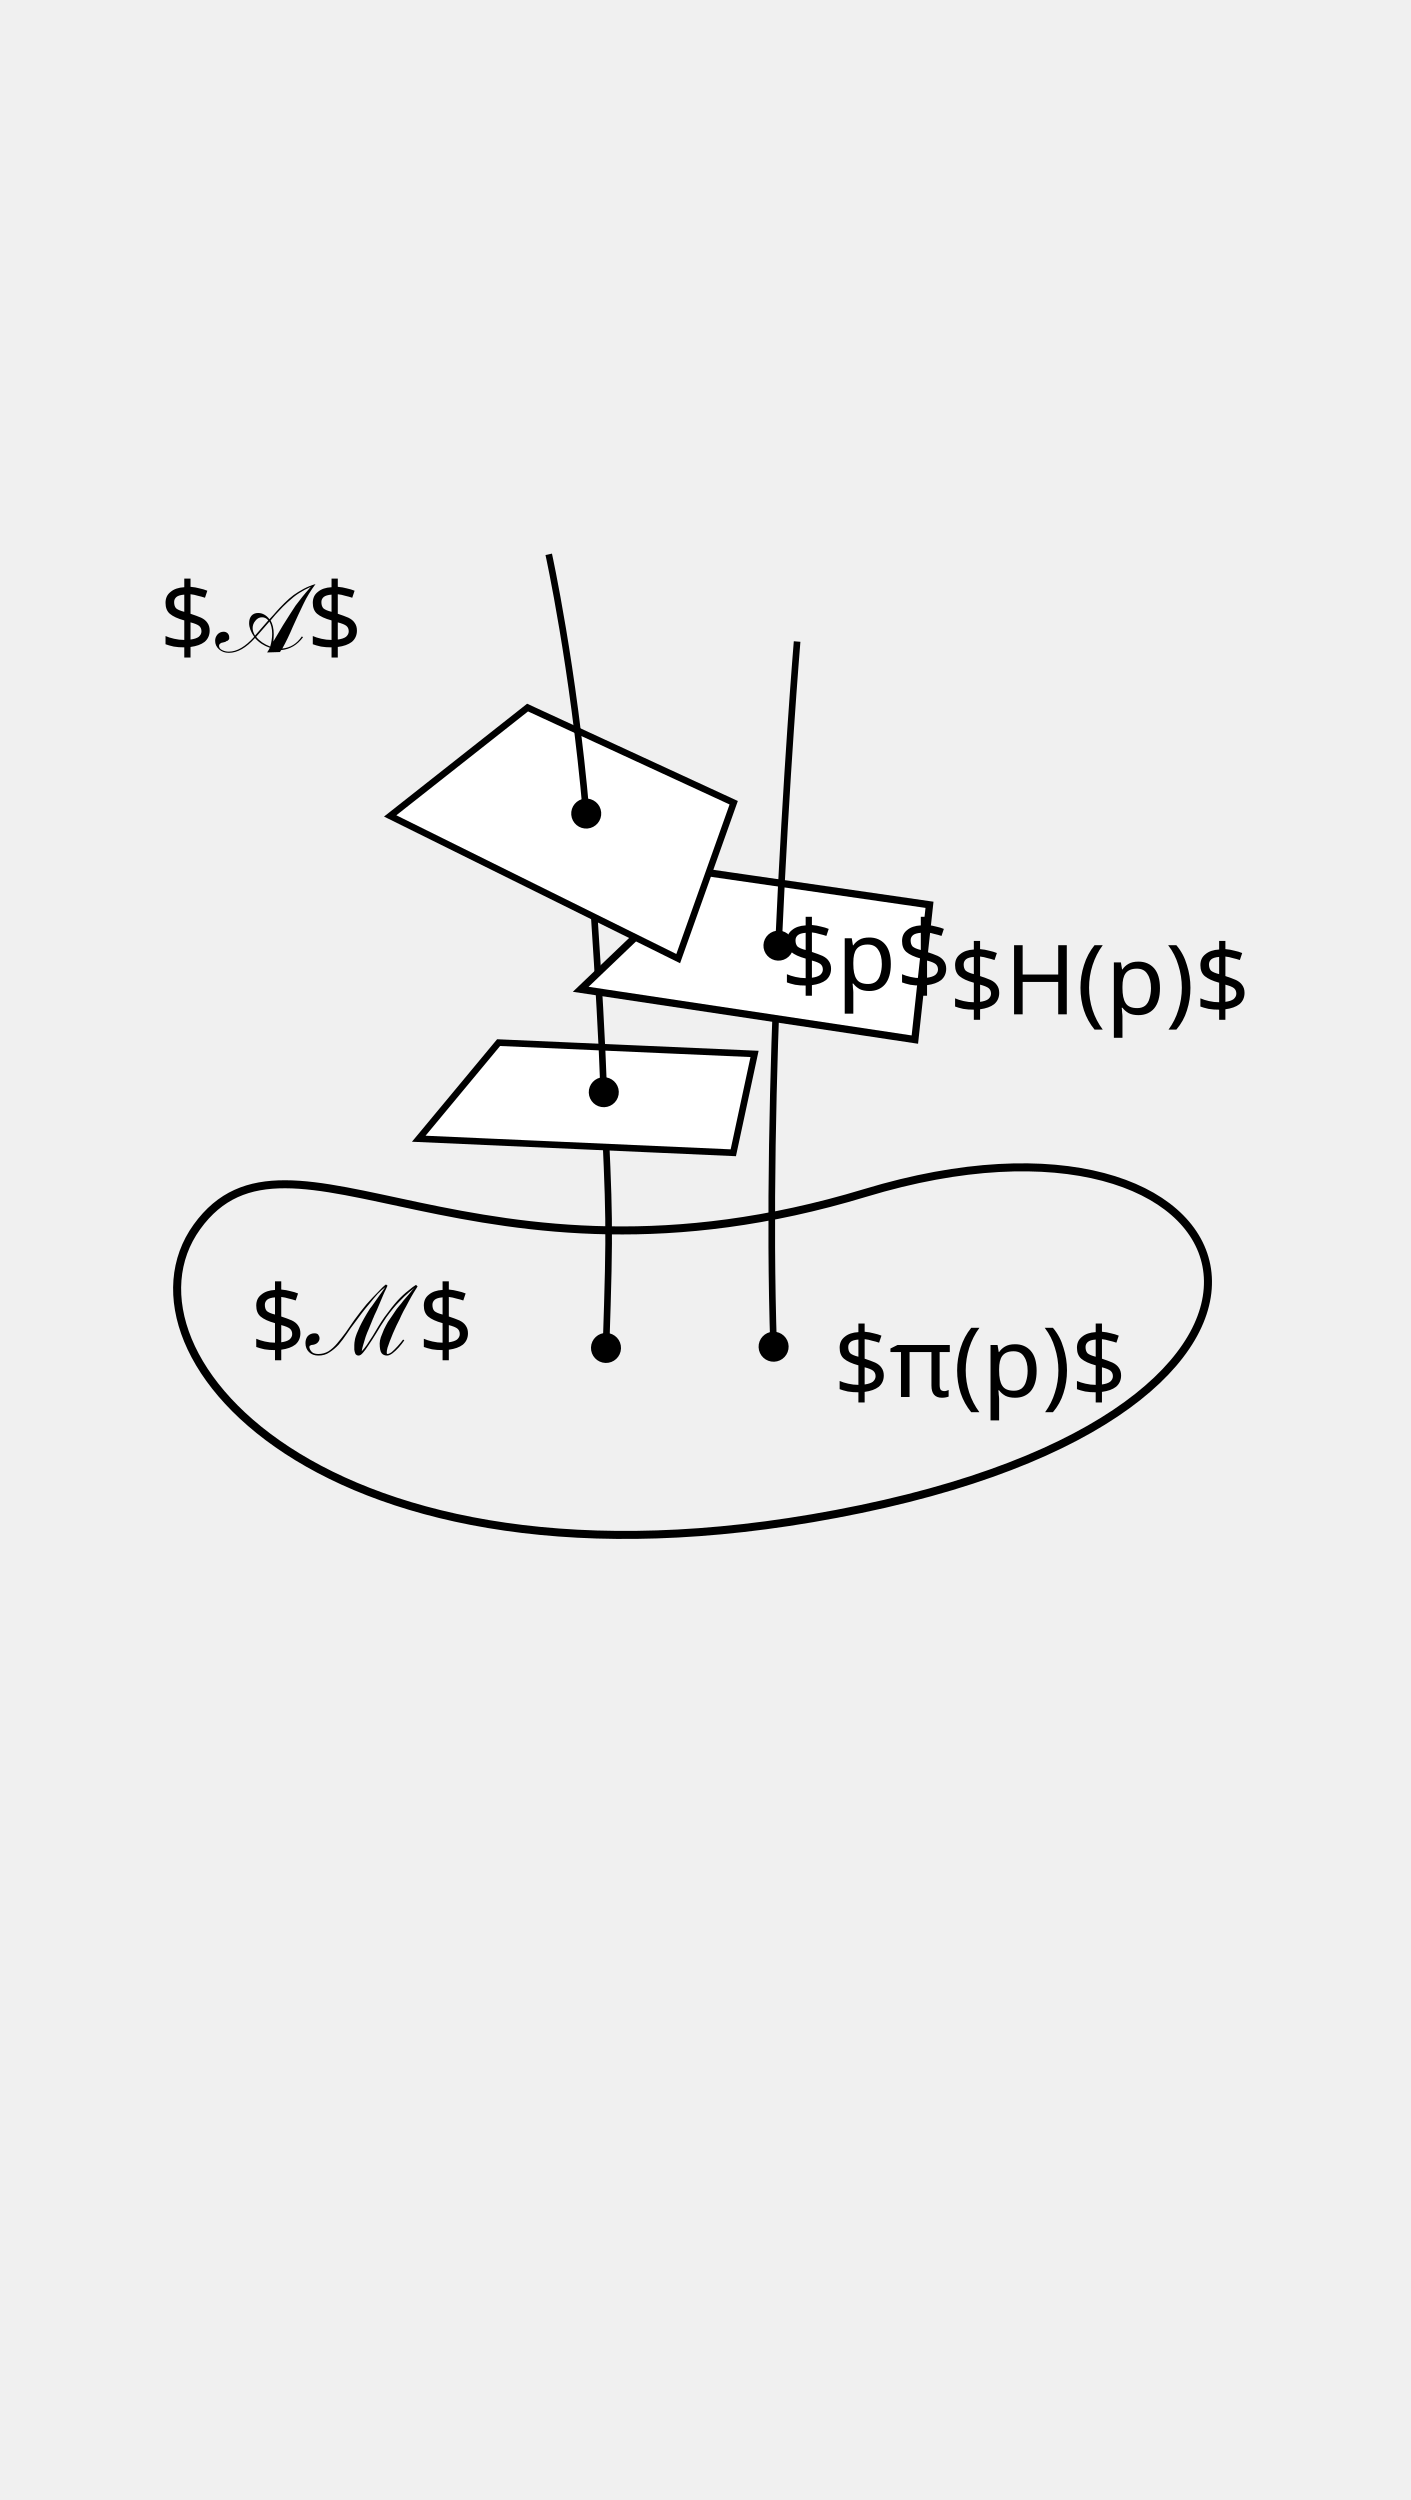
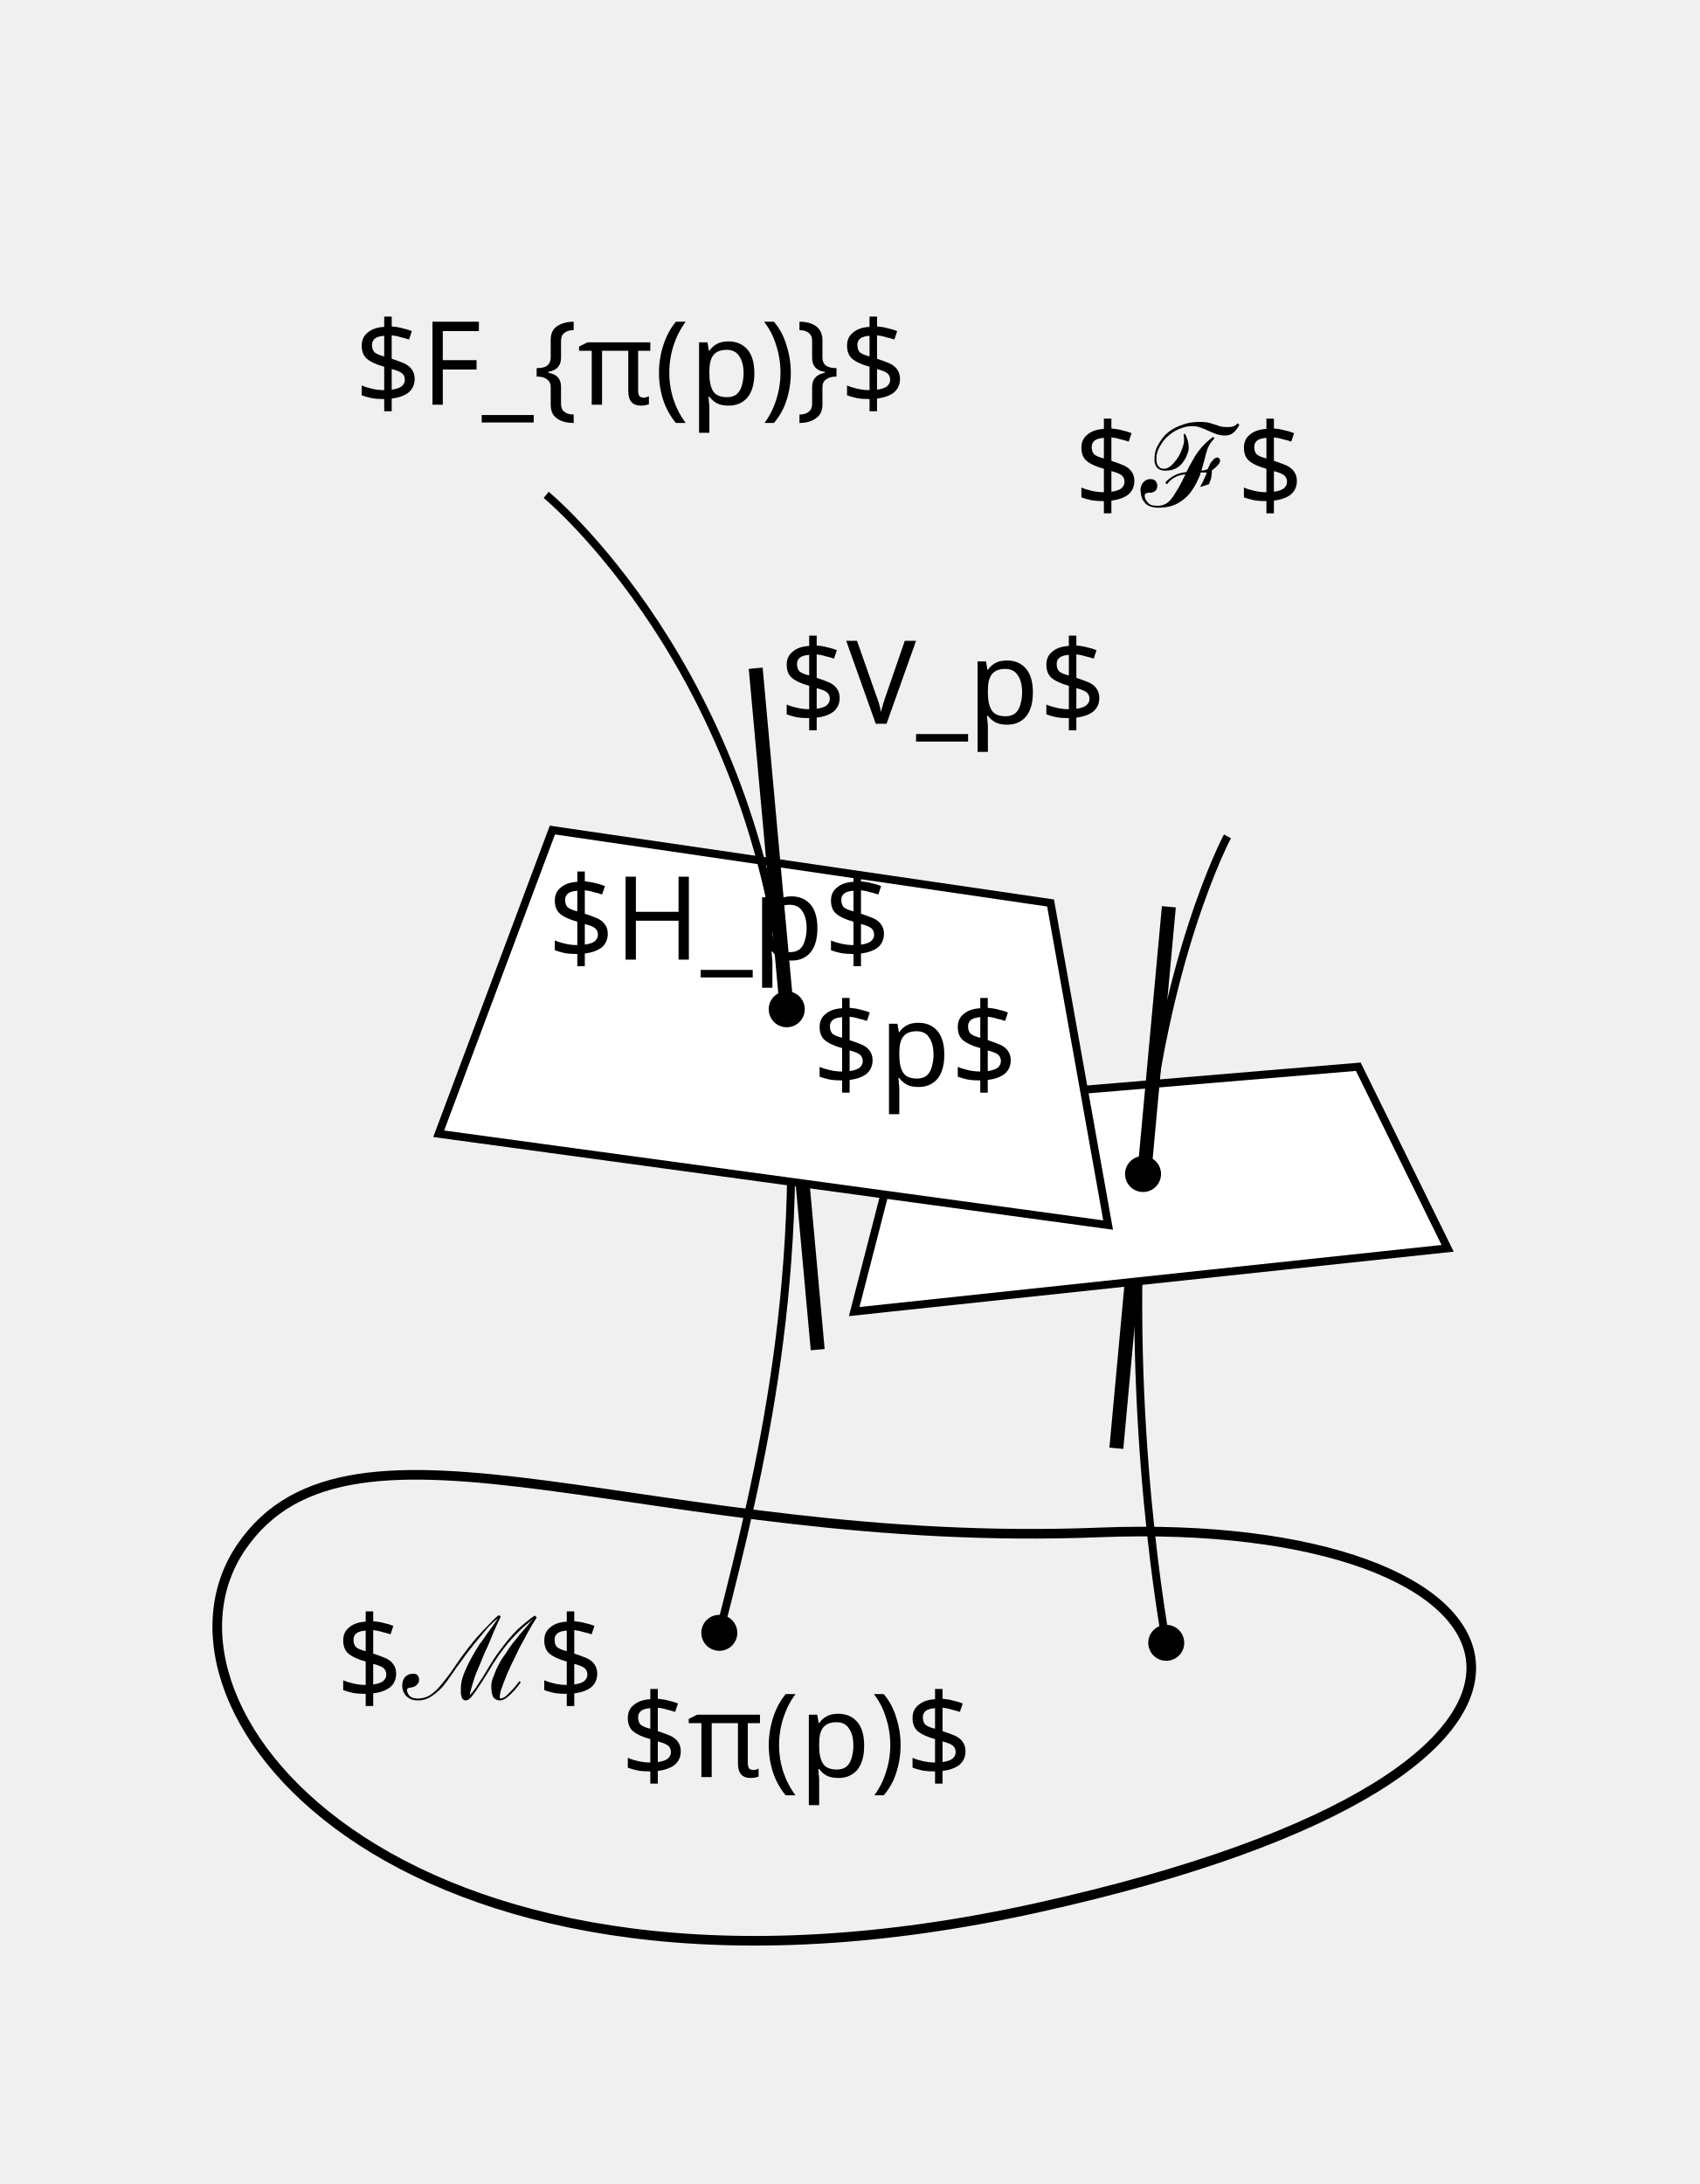
- <svg xmlns="http://www.w3.org/2000/svg" width="56.4mm" height="100mm" viewBox="0 0 56.4 100" version="1.1" id="svg5">
+ <svg xmlns="http://www.w3.org/2000/svg" width="56.665mm" height="72.807mm" viewBox="0 0 56.665 72.807" version="1.1" id="svg5">
  <defs id="defs2">
    <marker style="overflow:visible" id="marker16645" refX="0" refY="0" orient="auto">
      <path transform="matrix(0.4,0,0,0.4,2.96,0.4)" style="fill:#000000;fill-opacity:1;fill-rule:evenodd;stroke:#000000;stroke-width:1pt;stroke-opacity:1" d="m -2.5,-1 c 0,2.76 -2.24,5 -5,5 -2.76,0 -5,-2.24 -5,-5 0,-2.76 2.24,-5 5,-5 2.76,0 5,2.24 5,5 z" id="path16643" />
    </marker>
    <marker style="overflow:visible" id="marker16635" refX="0" refY="0" orient="auto">
      <path transform="matrix(0.4,0,0,0.4,2.96,0.4)" style="fill:#000000;fill-opacity:1;fill-rule:evenodd;stroke:#000000;stroke-width:1pt;stroke-opacity:1" d="m -2.5,-1 c 0,2.76 -2.24,5 -5,5 -2.76,0 -5,-2.24 -5,-5 0,-2.76 2.24,-5 5,-5 2.76,0 5,2.24 5,5 z" id="path16633" />
-     </marker>
-     <marker style="overflow:visible" id="marker1345" refX="0" refY="0" orient="auto">
-       <path transform="matrix(0.4,0,0,0.4,2.96,0.4)" style="fill:#000000;fill-opacity:1;fill-rule:evenodd;stroke:#000000;stroke-width:1pt;stroke-opacity:1" d="m -2.5,-1 c 0,2.76 -2.24,5 -5,5 -2.76,0 -5,-2.24 -5,-5 0,-2.76 2.24,-5 5,-5 2.76,0 5,2.24 5,5 z" id="path1343" />
-     </marker>
-     <marker style="overflow:visible" id="marker1829" refX="0" refY="0" orient="auto">
-       <path transform="matrix(0.4,0,0,0.4,2.96,0.4)" style="fill:#000000;fill-opacity:1;fill-rule:evenodd;stroke:#000000;stroke-width:1pt;stroke-opacity:1" d="m -2.5,-1 c 0,2.76 -2.24,5 -5,5 -2.76,0 -5,-2.24 -5,-5 0,-2.76 2.24,-5 5,-5 2.76,0 5,2.24 5,5 z" id="path1827" />
    </marker>
    <marker style="overflow:visible" id="marker1345-5" refX="0" refY="0" orient="auto">
      <path transform="matrix(0.4,0,0,0.4,2.96,0.4)" style="fill:#000000;fill-opacity:1;fill-rule:evenodd;stroke:#000000;stroke-width:1pt;stroke-opacity:1" d="m -2.5,-1 c 0,2.76 -2.24,5 -5,5 -2.76,0 -5,-2.24 -5,-5 0,-2.76 2.24,-5 5,-5 2.76,0 5,2.24 5,5 z" id="path1343-1" />
    </marker>
    <marker style="overflow:visible" id="marker1829-2" refX="0" refY="0" orient="auto">
      <path transform="matrix(0.4,0,0,0.4,2.96,0.4)" style="fill:#000000;fill-opacity:1;fill-rule:evenodd;stroke:#000000;stroke-width:1pt;stroke-opacity:1" d="m -2.5,-1 c 0,2.76 -2.24,5 -5,5 -2.76,0 -5,-2.24 -5,-5 0,-2.76 2.24,-5 5,-5 2.76,0 5,2.24 5,5 z" id="path1827-4" />
    </marker>
    <marker style="overflow:visible" id="marker1345-3" refX="0" refY="0" orient="auto">
      <path transform="matrix(0.4,0,0,0.4,2.96,0.4)" style="fill:#000000;fill-opacity:1;fill-rule:evenodd;stroke:#000000;stroke-width:1pt;stroke-opacity:1" d="m -2.5,-1 c 0,2.76 -2.24,5 -5,5 -2.76,0 -5,-2.24 -5,-5 0,-2.76 2.24,-5 5,-5 2.76,0 5,2.24 5,5 z" id="path1343-9" />
    </marker>
    <marker style="overflow:visible" id="marker1829-9" refX="0" refY="0" orient="auto">
      <path transform="matrix(0.4,0,0,0.4,2.96,0.4)" style="fill:#000000;fill-opacity:1;fill-rule:evenodd;stroke:#000000;stroke-width:1pt;stroke-opacity:1" d="m -2.5,-1 c 0,2.76 -2.24,5 -5,5 -2.76,0 -5,-2.24 -5,-5 0,-2.76 2.24,-5 5,-5 2.76,0 5,2.24 5,5 z" id="path1827-49" />
    </marker>
    <marker style="overflow:visible" id="marker1345-5-1" refX="0" refY="0" orient="auto">
      <path transform="matrix(0.4,0,0,0.4,2.96,0.4)" style="fill:#000000;fill-opacity:1;fill-rule:evenodd;stroke:#000000;stroke-width:1pt;stroke-opacity:1" d="m -2.5,-1 c 0,2.76 -2.24,5 -5,5 -2.76,0 -5,-2.24 -5,-5 0,-2.76 2.24,-5 5,-5 2.76,0 5,2.24 5,5 z" id="path1343-1-5" />
    </marker>
    <marker style="overflow:visible" id="marker1829-2-9" refX="0" refY="0" orient="auto">
      <path transform="matrix(0.4,0,0,0.4,2.96,0.4)" style="fill:#000000;fill-opacity:1;fill-rule:evenodd;stroke:#000000;stroke-width:1pt;stroke-opacity:1" d="m -2.5,-1 c 0,2.76 -2.24,5 -5,5 -2.76,0 -5,-2.24 -5,-5 0,-2.76 2.24,-5 5,-5 2.76,0 5,2.24 5,5 z" id="path1827-4-8" />
    </marker>
    <marker style="overflow:visible" id="marker1345-5-4" refX="0" refY="0" orient="auto">
      <path transform="matrix(0.4,0,0,0.4,2.96,0.4)" style="fill:#000000;fill-opacity:1;fill-rule:evenodd;stroke:#000000;stroke-width:1pt;stroke-opacity:1" d="m -2.5,-1 c 0,2.76 -2.24,5 -5,5 -2.76,0 -5,-2.24 -5,-5 0,-2.76 2.24,-5 5,-5 2.76,0 5,2.24 5,5 z" id="path1343-1-7" />
    </marker>
    <marker style="overflow:visible" id="marker1829-2-95" refX="0" refY="0" orient="auto">
      <path transform="matrix(0.4,0,0,0.4,2.96,0.4)" style="fill:#000000;fill-opacity:1;fill-rule:evenodd;stroke:#000000;stroke-width:1pt;stroke-opacity:1" d="m -2.5,-1 c 0,2.76 -2.24,5 -5,5 -2.76,0 -5,-2.24 -5,-5 0,-2.76 2.24,-5 5,-5 2.76,0 5,2.24 5,5 z" id="path1827-4-5" />
    </marker>
    <marker style="overflow:visible" id="marker1345-8" refX="0" refY="0" orient="auto">
      <path transform="matrix(0.4,0,0,0.4,2.96,0.4)" style="fill:#000000;fill-opacity:1;fill-rule:evenodd;stroke:#000000;stroke-width:1pt;stroke-opacity:1" d="m -2.5,-1 c 0,2.76 -2.24,5 -5,5 -2.76,0 -5,-2.24 -5,-5 0,-2.76 2.24,-5 5,-5 2.76,0 5,2.24 5,5 z" id="path1343-8" />
    </marker>
    <marker style="overflow:visible" id="marker1829-94" refX="0" refY="0" orient="auto">
      <path transform="matrix(0.4,0,0,0.4,2.96,0.4)" style="fill:#000000;fill-opacity:1;fill-rule:evenodd;stroke:#000000;stroke-width:1pt;stroke-opacity:1" d="m -2.5,-1 c 0,2.76 -2.24,5 -5,5 -2.76,0 -5,-2.24 -5,-5 0,-2.76 2.24,-5 5,-5 2.76,0 5,2.24 5,5 z" id="path1827-3" />
    </marker>
  </defs>
-   <g id="layer1">
-     <path style="fill:none;stroke:#000000;stroke-width:0.321px;stroke-linecap:butt;stroke-linejoin:miter;stroke-opacity:1" d="M 34.602,47.719 C 18.943,52.465 11.57,43.956 7.878,49.074 4.186,54.191 13.44,64.728 34.427,60.363 55.413,55.998 50.261,42.972 34.602,47.719 Z" id="path28" />
-     <text xml:space="preserve" style="font-size:3.881px;line-height:1.25;font-family:sans-serif;stroke-width:0.265" x="10.014" y="54.191" id="text52-9">
-       <tspan id="tspan50-8" x="10.014" y="54.191" style="stroke-width:0.265">$ℳ$</tspan>
+   <g id="layer1" transform="translate(0.1325005,-3.130468)">
+     <g id="g1003" transform="matrix(0.3527778,0,0,0.3527778,6.951352,16.31472)">
+       <path d="m 83.789,107.438 c -41.984,1.671 -70.621,-14.028 -81.09,1.417 -10.465,15.438 15.766,47.215 75.254,34.047 59.488,-13.164 47.82,-37.14 5.836,-35.464 z" style="fill:none;stroke:#000000;stroke-width:0.909;stroke-linecap:butt;stroke-linejoin:miter;stroke-miterlimit:4;stroke-dasharray:none;stroke-opacity:1" id="path1005" />
+     </g>
+     <g id="g979" transform="matrix(0.3527778,0,0,0.3527778,6.951352,16.31472)">
+       <path d="m 90.125,117.84 c 0,0 -3.906,-20.672 -2.219,-44.219" style="fill:none;stroke:#000000;stroke-width:0.75;stroke-linecap:butt;stroke-linejoin:miter;stroke-miterlimit:4;stroke-dasharray:none;stroke-opacity:1" id="path981" />
+     </g>
+     <g id="g975" transform="matrix(0.3527778,0,0,0.3527778,6.951352,16.31472)">
+       <path d="m 87.812,73.504 -2.398,25.98" style="fill:none;stroke:#000000;stroke-width:1.318;stroke-linecap:butt;stroke-linejoin:miter;stroke-miterlimit:4;stroke-dasharray:none;stroke-opacity:1" id="path977" />
+     </g>
+     <g id="g987" transform="matrix(0.3527778,0,0,0.3527778,6.951352,16.31472)">
+       <path d="M 108.277,63.43 116.719,80.59 60.641,86.566 65.684,67 Z" style="fill:#ffffff;fill-opacity:1;fill-rule:nonzero;stroke:#000000;stroke-width:0.75;stroke-linecap:butt;stroke-linejoin:miter;stroke-miterlimit:4;stroke-dasharray:none;stroke-opacity:1" id="path989" />
+     </g>
+     <g id="g991" transform="matrix(0.3527778,0,0,0.3527778,6.951352,16.31472)">
+       <path d="M 87.941,73.539 C 89.777,53.152 95.91,41.66 95.91,41.66" style="fill:none;stroke:#000000;stroke-width:0.75;stroke-linecap:butt;stroke-linejoin:miter;stroke-miterlimit:4;stroke-dasharray:none;stroke-opacity:1" id="path993" />
+     </g>
+     <g id="g995" transform="matrix(0.03179113,-0.3527778,0.3527778,0.03179113,6.951352,16.31472)">
+       <path d="m -63.621,93.804 c 0,0.824 -0.67,1.494 -1.494,1.494 -0.824,0 -1.494,-0.67 -1.494,-1.495 0,-0.824 0.67,-1.494 1.494,-1.494 0.824,0 1.494,0.67 1.494,1.495 z" style="fill:#000000;fill-opacity:1;fill-rule:evenodd;stroke:#000000;stroke-width:0.398;stroke-linecap:butt;stroke-linejoin:miter;stroke-miterlimit:4;stroke-dasharray:none;stroke-opacity:1" id="path997" />
+     </g>
+     <g id="g999" transform="matrix(0.3527778,0,0,0.3527778,6.951352,16.31472)">
+       <path d="m 90.375,48.316 -2.324,25.25" style="fill:none;stroke:#000000;stroke-width:1.318;stroke-linecap:butt;stroke-linejoin:miter;stroke-miterlimit:4;stroke-dasharray:none;stroke-opacity:1" id="path1001" />
+     </g>
+     <g id="g1007" transform="matrix(0.3527778,0,0,0.3527778,6.951352,16.31472)">
+       <path d="m 54.262,57.969 2.929,32.195" style="fill:none;stroke:#000000;stroke-width:1.318;stroke-linecap:butt;stroke-linejoin:miter;stroke-miterlimit:4;stroke-dasharray:none;stroke-opacity:1" id="path1009" />
+     </g>
+     <g id="g1011" transform="matrix(0.3527778,0,0,0.3527778,6.951352,16.31472)">
+       <path d="m 47.902,116.895 c 3.961,-15.543 8.446,-33.618 6.2,-58.883" style="fill:none;stroke:#000000;stroke-width:0.75;stroke-linecap:butt;stroke-linejoin:miter;stroke-miterlimit:4;stroke-dasharray:none;stroke-opacity:1" id="path1013" />
+     </g>
+     <g id="g1015" transform="matrix(0.08991423,-0.3527778,0.3527778,0.08991423,6.951352,16.31472)">
+       <path d="m -96.878,72.957 c 0.001,0.801 -0.649,1.451 -1.454,1.453 -0.8,0.001 -1.451,-0.653 -1.452,-1.454 0.003,-0.802 0.652,-1.455 1.454,-1.453 0.804,-0.002 1.454,0.649 1.452,1.454 z" style="fill:#000000;fill-opacity:1;fill-rule:evenodd;stroke:#000000;stroke-width:0.388;stroke-linecap:butt;stroke-linejoin:miter;stroke-miterlimit:4;stroke-dasharray:none;stroke-opacity:1" id="path1017" />
+     </g>
+     <g id="g1019" transform="matrix(0.3527778,0,0,0.3527778,6.951352,16.31472)">
+       <path d="M 32.119,41.065 21.376,69.764 84.635,78.392 79.196,47.958 Z" style="fill:#ffffff;fill-opacity:1;fill-rule:nonzero;stroke:#000000;stroke-width:0.75;stroke-linecap:butt;stroke-linejoin:miter;stroke-miterlimit:4;stroke-dasharray:none;stroke-opacity:1" id="path1021" />
+     </g>
+     <path style="fill:none;stroke:#000000;stroke-width:0.265px;stroke-linecap:butt;stroke-linejoin:miter;stroke-opacity:1;marker-start:url(#marker1345-5-4);marker-mid:url(#marker1829-2-95)" d="M 26.094,36.765 C 25.104,25.411 18.076,19.628 18.076,19.628" id="path1213-6-6" />
+     <g id="g983" transform="matrix(-0.06663231,-0.3527778,0.3527778,-0.06663231,6.951352,16.31472)">
+       <path d="m -128.772,65.529 c -0.001,0.813 -0.661,1.473 -1.477,1.471 -0.813,0.003 -1.473,-0.657 -1.471,-1.473 0.001,-0.812 0.661,-1.473 1.473,-1.472 0.813,-0.002 1.473,0.661 1.475,1.474 z" style="fill:#000000;fill-opacity:1;fill-rule:evenodd;stroke:#000000;stroke-width:0.393;stroke-linecap:butt;stroke-linejoin:miter;stroke-miterlimit:4;stroke-dasharray:none;stroke-opacity:1" id="path985" />
+     </g>
+     <g id="g1007-5" transform="matrix(0.3527778,0,0,0.3527778,5.918066,4.957041)">
+       <path d="m 54.262,57.969 2.929,32.195" style="fill:none;stroke:#000000;stroke-width:1.318;stroke-linecap:butt;stroke-linejoin:miter;stroke-miterlimit:4;stroke-dasharray:none;stroke-opacity:1" id="path1009-6" />
+     </g>
+     <text xml:space="preserve" style="font-size:3.881px;line-height:1.25;font-family:sans-serif;stroke-width:0.265" x="11.074" y="59.785" id="text52-9">
+       <tspan id="tspan50-8" x="11.074" y="59.785" style="stroke-width:0.265">$ℳ$</tspan>
    </text>
-     <path style="fill:none;stroke:#000000;stroke-width:0.265px;stroke-linecap:butt;stroke-linejoin:miter;stroke-opacity:1;marker-start:url(#marker1345);marker-mid:url(#marker1829)" d="m 24.24,53.907 c 0.171,-5.136 0.133,-5.185 -0.089,-10.23" id="path1213" />
-     <text xml:space="preserve" style="font-size:3.881px;line-height:1.25;font-family:sans-serif;stroke-width:0.265" x="33.351" y="55.878" id="text52-9-3">
-       <tspan id="tspan50-8-8" x="33.351" y="55.878" style="stroke-width:0.265">$π(p)$</tspan>
+     <text xml:space="preserve" style="font-size:3.881px;line-height:1.25;font-family:sans-serif;stroke-width:0.265" x="20.564" y="62.372" id="text52-9-3">
+       <tspan id="tspan50-8-8" x="20.564" y="62.372" style="stroke-width:0.265">$π(p)$</tspan>
    </text>
-     <text xml:space="preserve" style="font-size:3.881px;line-height:1.25;font-family:sans-serif;stroke-width:0.265" x="37.969" y="40.575" id="text52-9-3-5">
-       <tspan id="tspan50-8-8-4" x="37.969" y="40.575" style="stroke-width:0.265">$H(p)$</tspan>
+     <text xml:space="preserve" style="font-size:3.881px;line-height:1.25;font-family:sans-serif;stroke-width:0.265" x="18.13" y="35.12" id="text52-9-3-5">
+       <tspan id="tspan50-8-8-4" x="18.13" y="35.12" style="stroke-width:0.265">$H_p$</tspan>
    </text>
-     <path style="font-variation-settings:normal;vector-effect:none;fill:#ffffff;fill-opacity:1;stroke:#000000;stroke-width:0.265px;stroke-linecap:butt;stroke-linejoin:miter;stroke-miterlimit:4;stroke-dasharray:none;stroke-dashoffset:0;stroke-opacity:1;stop-color:#000000" d="m 19.944,41.705 -3.194,3.844 12.582,0.562 0.85,-3.954 z" id="path15136-9-1" />
-     <text xml:space="preserve" style="font-size:3.881px;line-height:1.25;font-family:sans-serif;stroke-width:0.265" x="6.386" y="26.081" id="text52-9-3-9-1">
-       <tspan id="tspan50-8-8-5-5" x="6.386" y="26.081" style="stroke-width:0.265">$𝒜$</tspan>
+     <text xml:space="preserve" style="font-size:3.881px;line-height:1.25;font-family:sans-serif;stroke-width:0.265" x="11.692" y="16.623" id="text52-9-3-9-1">
+       <tspan id="tspan50-8-8-5-5" x="11.692" y="16.623" style="stroke-width:0.265">$F_{π(p)}$</tspan>
    </text>
-     <path style="font-variation-settings:normal;opacity:1;vector-effect:none;fill:none;fill-opacity:1;stroke:#000000;stroke-width:0.265px;stroke-linecap:butt;stroke-linejoin:miter;stroke-miterlimit:4;stroke-dasharray:none;stroke-dashoffset:0;stroke-opacity:1;marker-start:url(#marker16635);marker-mid:url(#marker16645);stop-color:#000000;stop-opacity:1" d="M 24.151,43.677 C 24.018,39.747 23.516,32.805 23.448,32.532" id="path1213-6" />
-     <path style="fill:none;stroke:#000000;stroke-width:0.265px;stroke-linecap:butt;stroke-linejoin:miter;stroke-opacity:1;marker-start:url(#marker1345-3);marker-mid:url(#marker1829-9)" d="M 30.944,53.858 C 30.773,48.723 30.917,42.859 31.139,37.815" id="path1213-3" />
-     <path style="font-variation-settings:normal;opacity:1;vector-effect:none;fill:#ffffff;fill-opacity:1;stroke:#000000;stroke-width:0.291px;stroke-linecap:butt;stroke-linejoin:miter;stroke-miterlimit:4;stroke-dasharray:none;stroke-dashoffset:0;stroke-opacity:1;stop-color:#000000;stop-opacity:1" d="m 28.133,34.882 -4.905,4.69 13.366,2.012 0.586,-5.392 z" id="path15136-9" />
-     <path style="fill:#ffffff;fill-opacity:1;stroke:#000000;stroke-width:0.265px;stroke-linecap:butt;stroke-linejoin:miter;stroke-opacity:1" d="m 21.103,28.303 -5.496,4.334 11.521,5.708 2.22,-6.236 z" id="path15136" />
-     <path style="fill:none;stroke:#000000;stroke-width:0.265px;stroke-linecap:butt;stroke-linejoin:miter;stroke-opacity:1;marker-start:url(#marker1345-5-1);marker-mid:url(#marker1829-2-9)" d="m 31.139,37.815 c 0.301,-6.826 0.745,-12.154 0.745,-12.154" id="path1213-6-0" />
-     <text xml:space="preserve" style="font-size:3.881px;line-height:1.25;font-family:sans-serif;stroke-width:0.265" x="31.241" y="39.61" id="text52-9-3-9-9">
-       <tspan id="tspan50-8-8-5-1" x="31.241" y="39.61" style="stroke-width:0.265">$p$</tspan>
+     <text xml:space="preserve" style="font-size:3.881px;line-height:1.25;font-family:sans-serif;stroke-width:0.265" x="35.683" y="20.024" id="text52-9-36">
+       <tspan id="tspan50-8-7" x="35.683" y="20.024" style="stroke-width:0.265">$ℱ$</tspan>
    </text>
-     <path style="fill:none;stroke:#000000;stroke-width:0.265px;stroke-linecap:butt;stroke-linejoin:miter;stroke-opacity:1;marker-start:url(#marker1345-5-4);marker-mid:url(#marker1829-2-95)" d="m 23.448,32.532 c -0.512,-5.875 -1.499,-10.359 -1.499,-10.359" id="path1213-6-6" />
+     <text xml:space="preserve" style="font-size:3.881px;line-height:1.25;font-family:sans-serif;stroke-width:0.265" x="26.956" y="39.336" id="text52-9-3-5-5">
+       <tspan id="tspan50-8-8-4-3" x="26.956" y="39.336" style="stroke-width:0.265">$p$</tspan>
+     </text>
+     <text xml:space="preserve" style="font-size:3.881px;line-height:1.25;font-family:sans-serif;stroke-width:0.265" x="25.861" y="27.258" id="text52-9-3-5-5-2">
+       <tspan id="tspan50-8-8-4-3-9" x="25.861" y="27.258" style="stroke-width:0.265">$V_p$</tspan>
+     </text>
  </g>
</svg>
